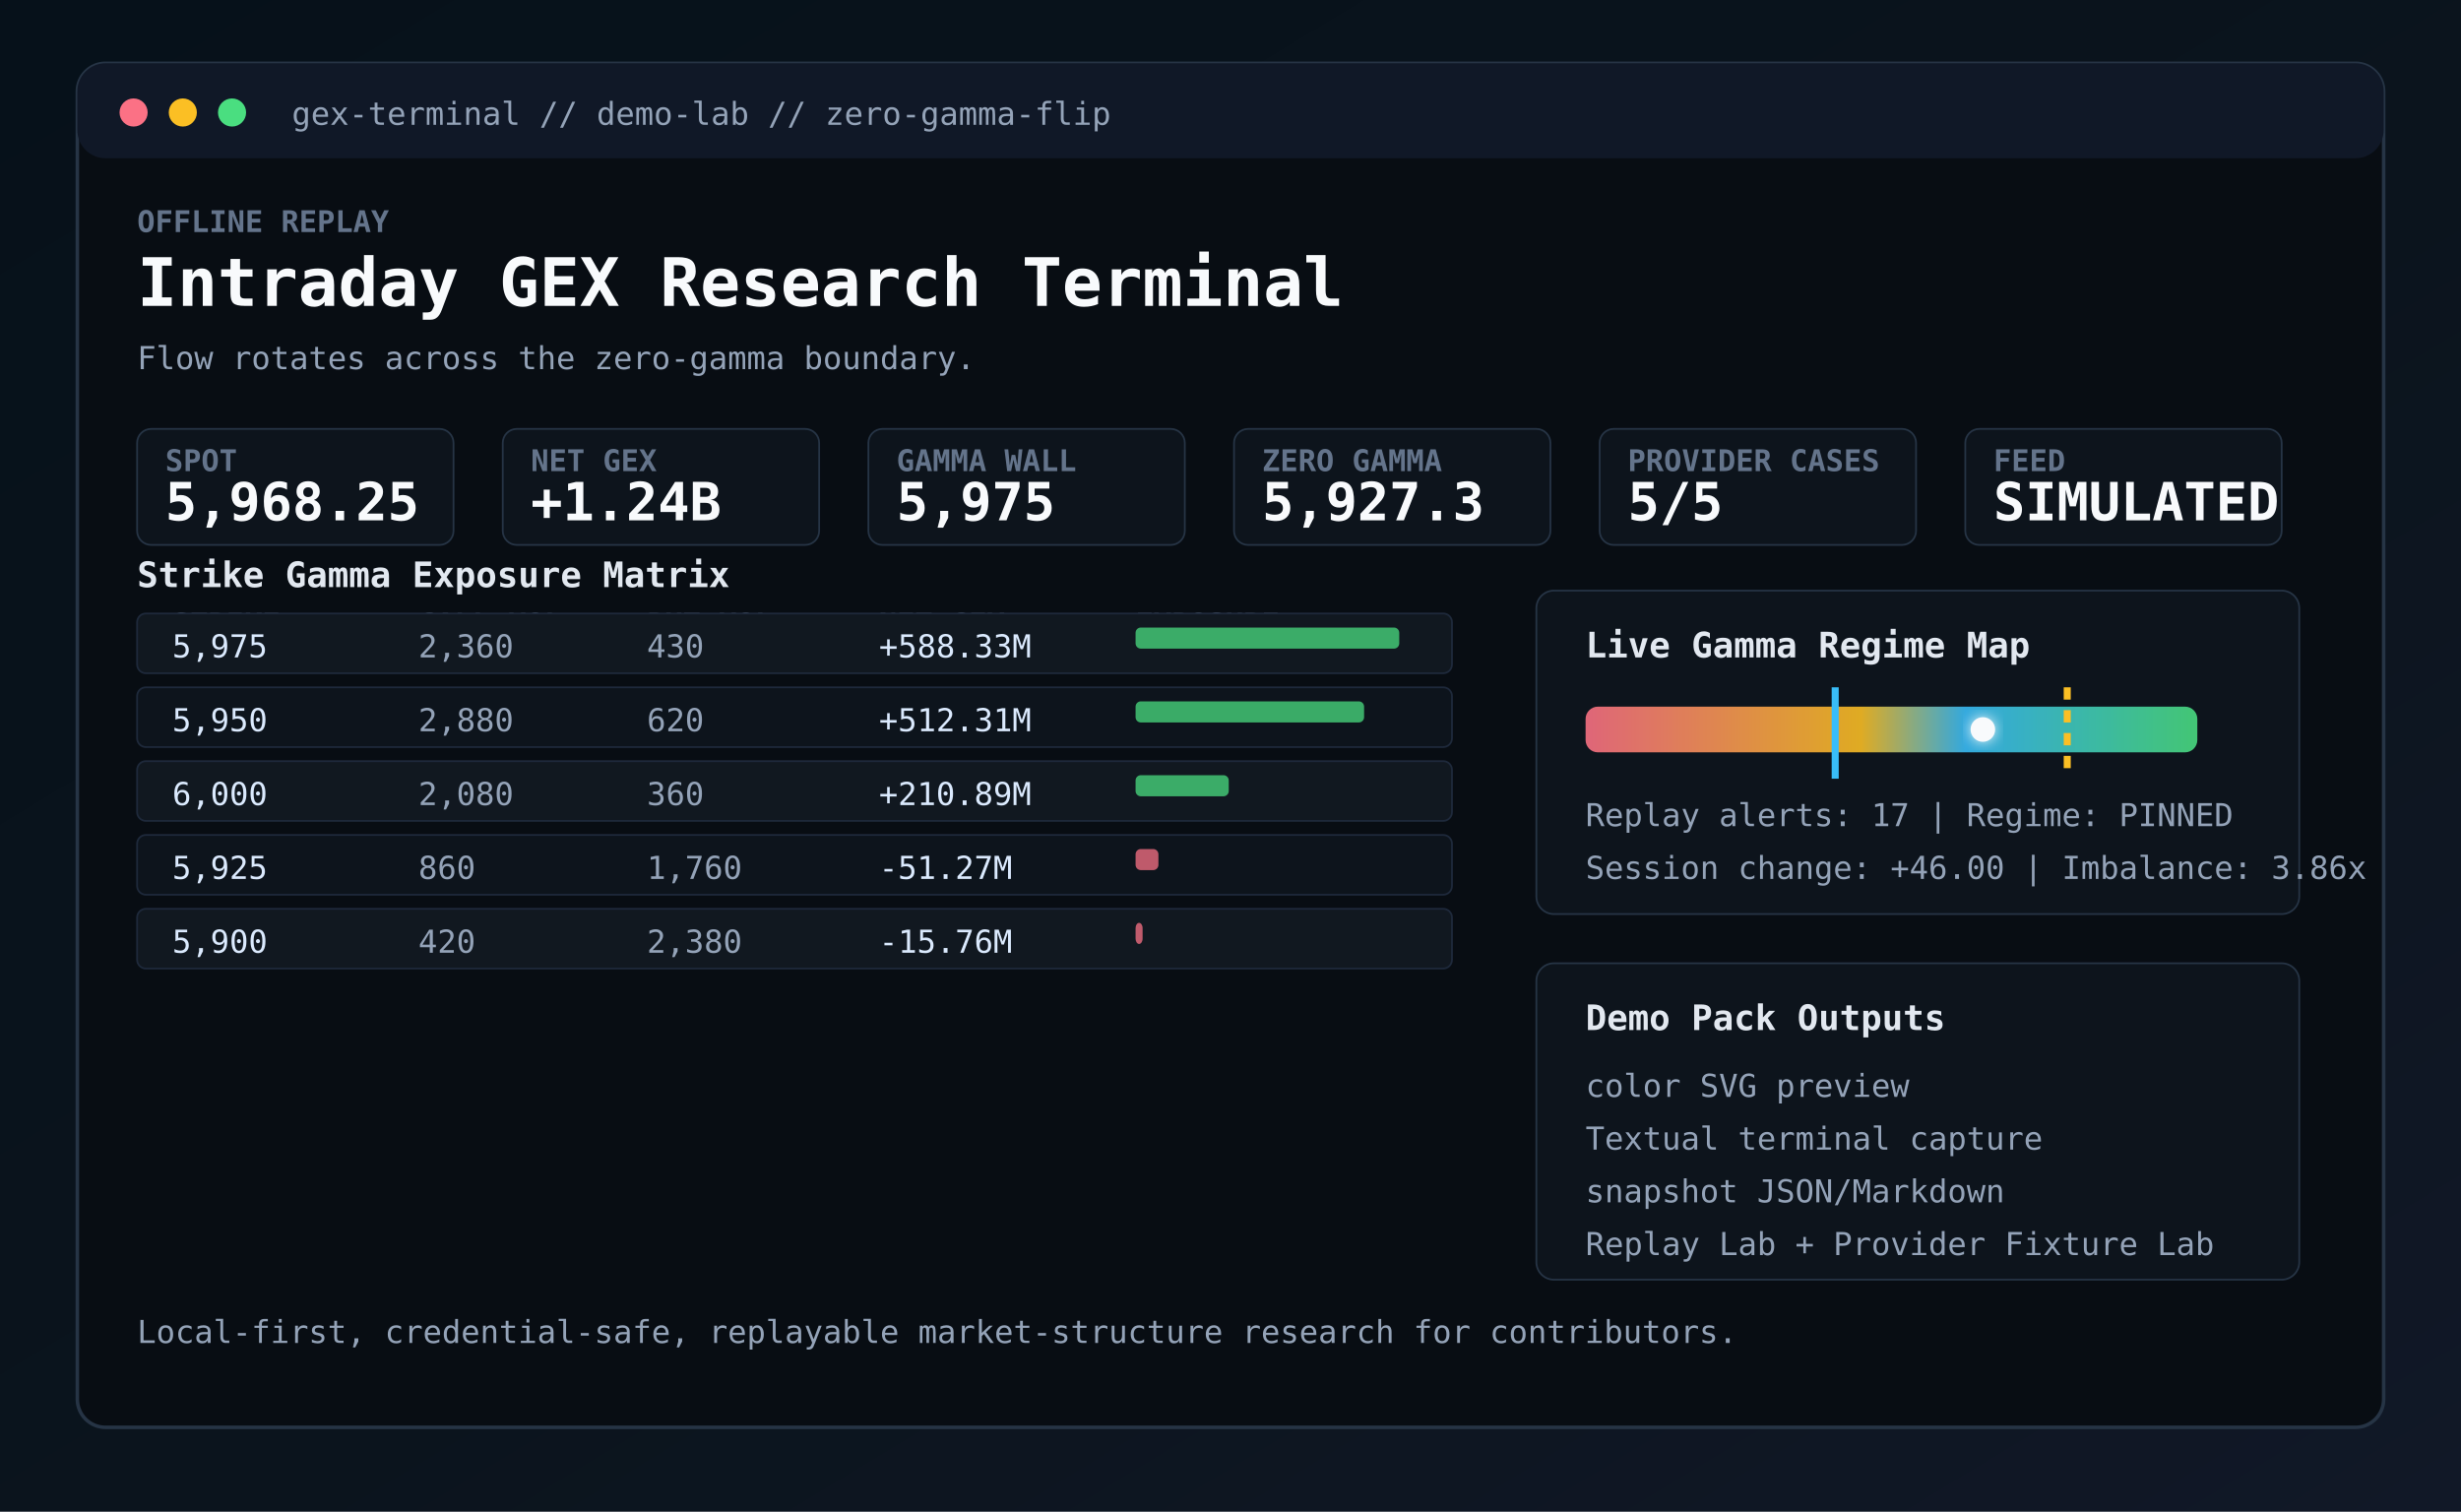
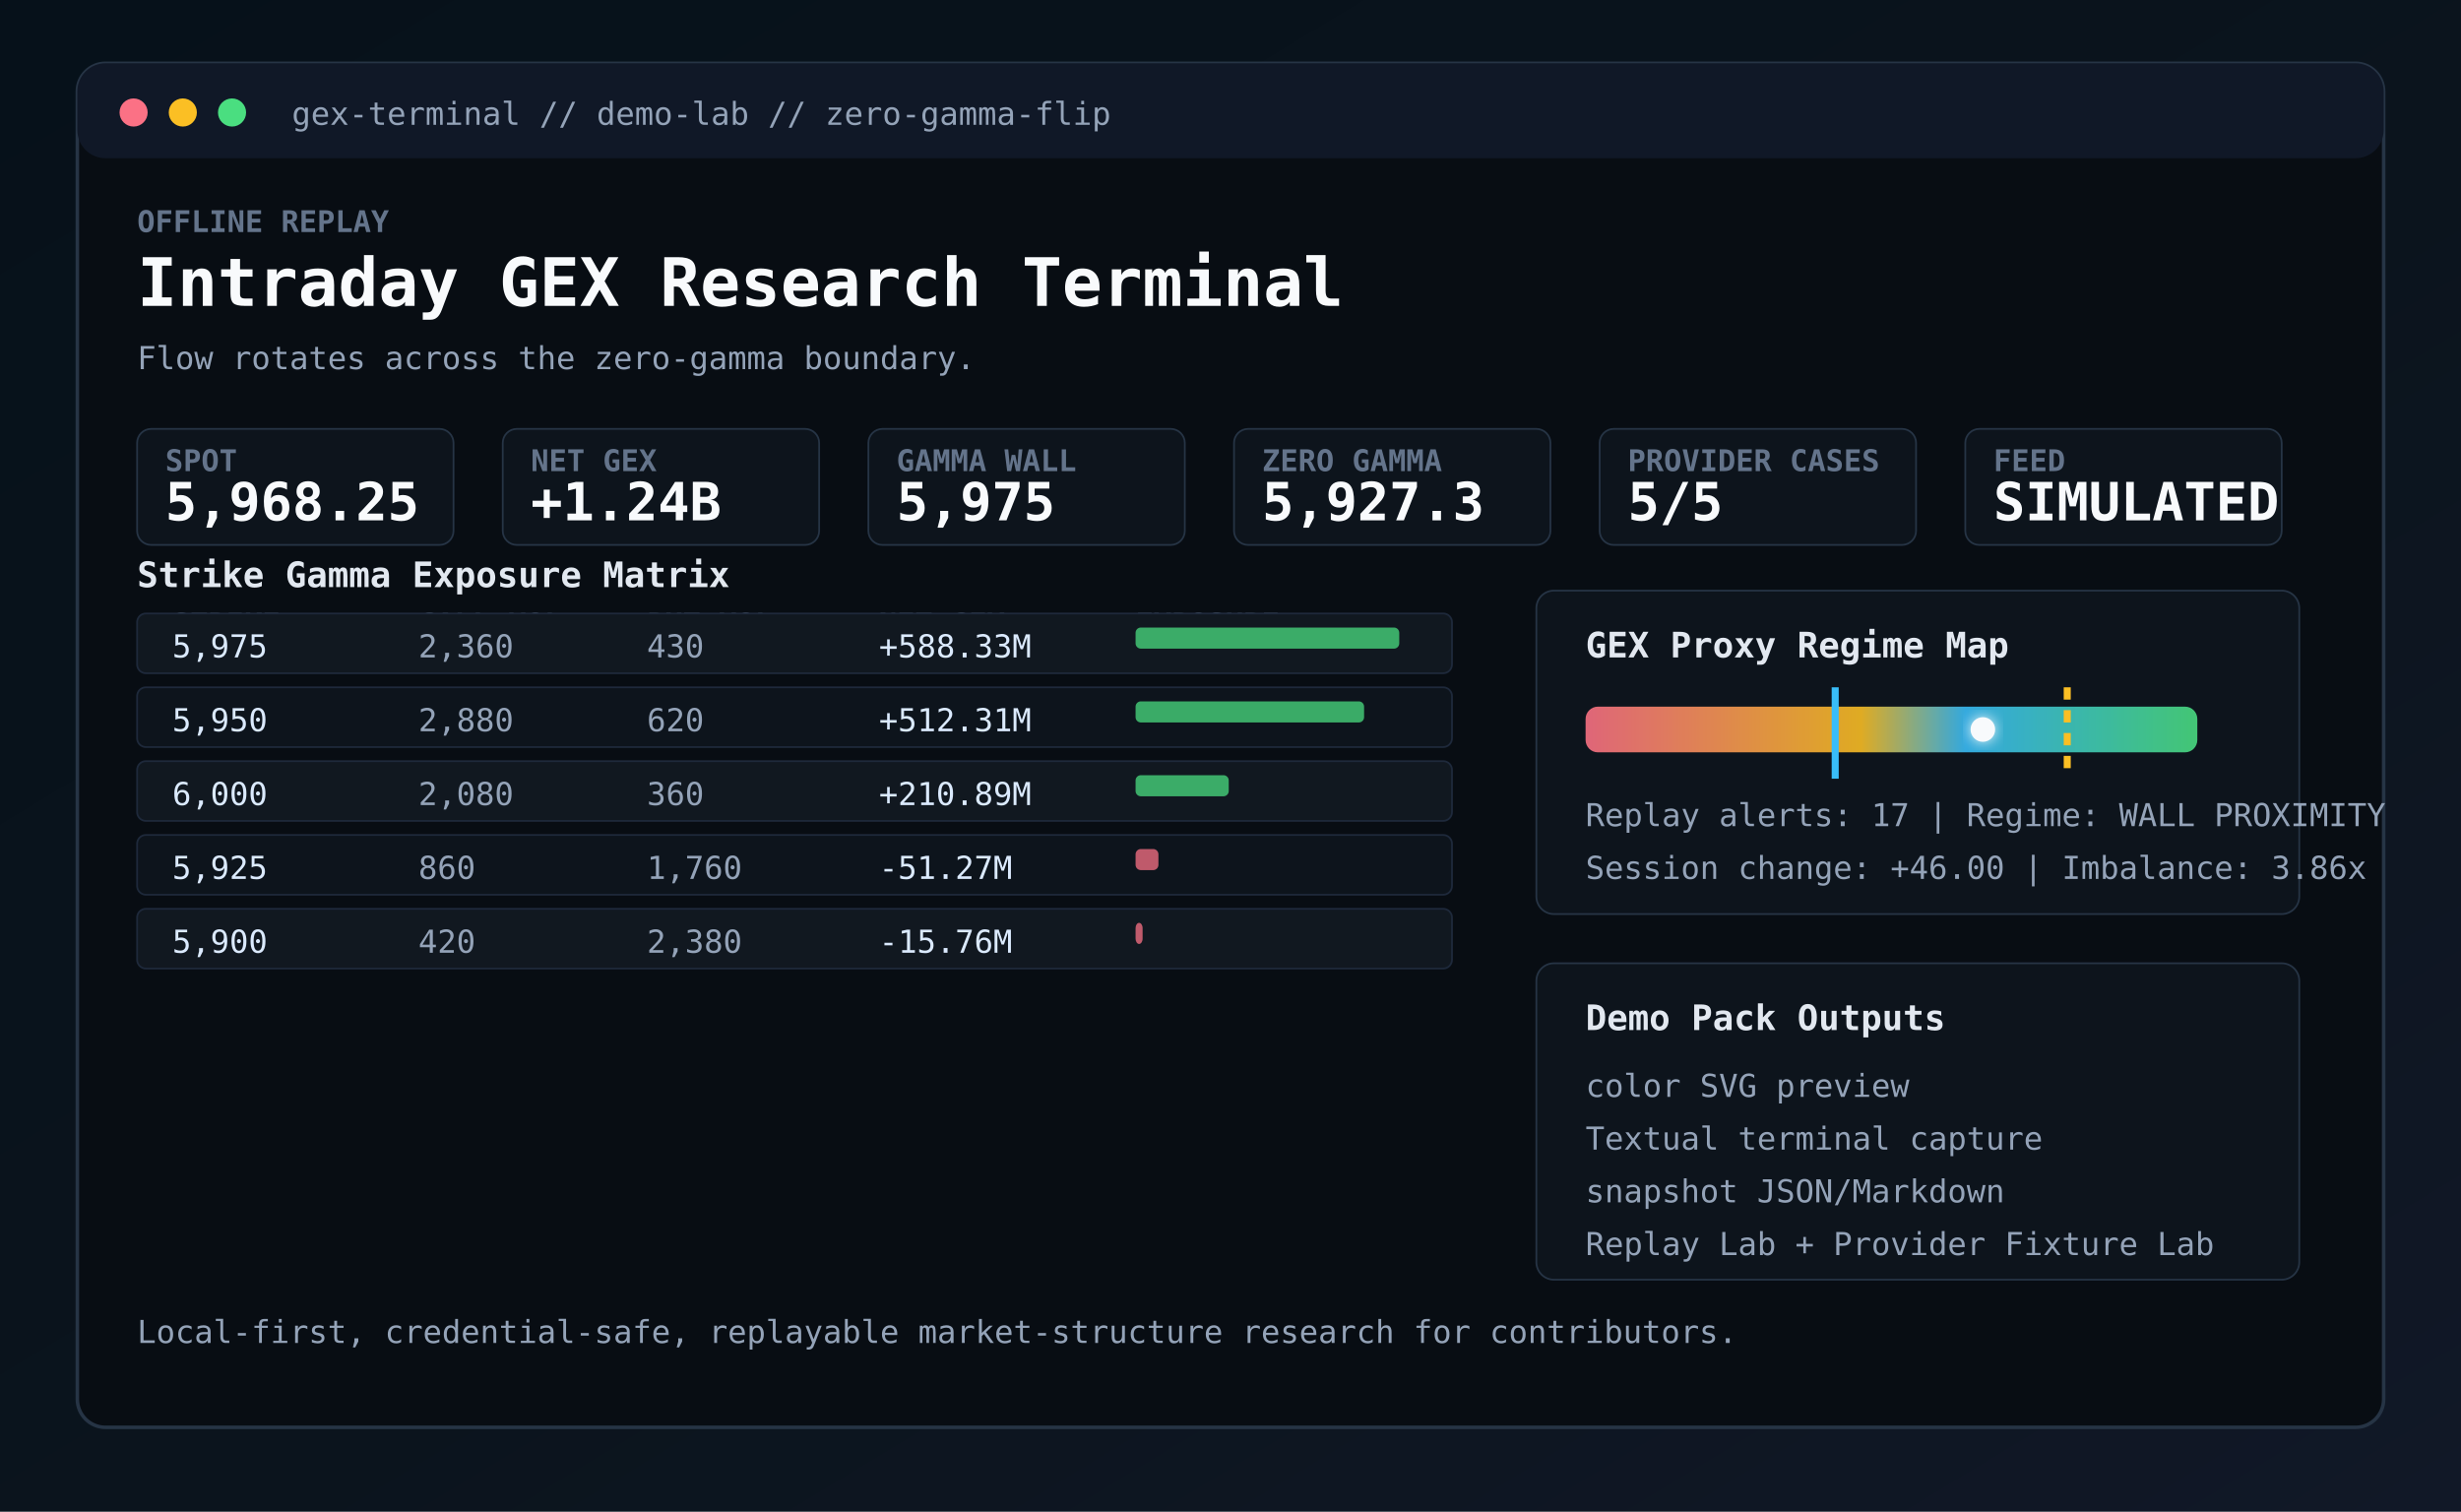
<svg xmlns="http://www.w3.org/2000/svg" width="1400" height="860" viewBox="0 0 1400 860" role="img" aria-labelledby="title desc">
  <defs>
    <linearGradient id="bg" x1="0" x2="1" y1="0" y2="1">
      <stop offset="0" stop-color="#06111a" />
      <stop offset="0.55" stop-color="#0b141d" />
      <stop offset="1" stop-color="#111827" />
    </linearGradient>
    <linearGradient id="lane" x1="0" x2="1">
      <stop offset="0" stop-color="#fb7185" />
      <stop offset="0.45" stop-color="#fbbf24" />
      <stop offset="0.62" stop-color="#38bdf8" />
      <stop offset="1" stop-color="#4ade80" />
    </linearGradient>
    <filter id="glow" x="-30%" y="-30%" width="160%" height="160%">
      <feGaussianBlur stdDeviation="4" result="blur" />
      <feMerge>
        <feMergeNode in="blur" />
        <feMergeNode in="SourceGraphic" />
      </feMerge>
    </filter>
    <style>
      .mono { font-family: "Fira Code", "SFMono-Regular", Consolas, monospace; }
      .small { fill: #94a3b8; font-size: 18px; }
      .label { fill: #64748b; font-size: 17px; font-weight: 700; }
      .value { fill: #f8fafc; font-size: 30px; font-weight: 800; }
      .panel-title { fill: #e2e8f0; font-size: 20px; font-weight: 800; }
      .table { fill: #dbeafe; font-size: 18px; }
      .muted { fill: #94a3b8; }
    </style>
  </defs>
  <rect width="1400" height="860" fill="url(#bg)" />
  <rect x="44" y="36" width="1312" height="776" rx="16" fill="#080d13" stroke="#263445" stroke-width="2" />
  <rect x="44" y="36" width="1312" height="54" rx="16" fill="#101827" />
  <circle cx="76" cy="64" r="8" fill="#fb7185" />
  <circle cx="104" cy="64" r="8" fill="#fbbf24" />
  <circle cx="132" cy="64" r="8" fill="#4ade80" />
  <text x="166" y="71" class="mono small">gex-terminal // demo-lab // zero-gamma-flip</text>
  <text x="78" y="132" class="mono label">OFFLINE REPLAY</text>
  <text x="78" y="174" class="mono" fill="#f8fafc" font-size="38" font-weight="900">Intraday GEX Research Terminal</text>
  <text x="78" y="210" class="mono small">Flow rotates across the zero-gamma boundary.</text>
  <rect x="78" y="244" width="180" height="66" rx="8" fill="#0d141c" stroke="#263445" />
  <text x="94" y="268" class="mono label">SPOT</text>
  <text x="94" y="296" class="mono value" fill="#38bdf8">5,968.25</text>
  <rect x="286" y="244" width="180" height="66" rx="8" fill="#0d141c" stroke="#263445" />
  <text x="302" y="268" class="mono label">NET GEX</text>
  <text x="302" y="296" class="mono value" fill="#4ade80">+1.24B</text>
  <rect x="494" y="244" width="180" height="66" rx="8" fill="#0d141c" stroke="#263445" />
  <text x="510" y="268" class="mono label">GAMMA WALL</text>
  <text x="510" y="296" class="mono value" fill="#fbbf24">5,975</text>
  <rect x="702" y="244" width="180" height="66" rx="8" fill="#0d141c" stroke="#263445" />
  <text x="718" y="268" class="mono label">ZERO GAMMA</text>
  <text x="718" y="296" class="mono value" fill="#38bdf8">5,927.3</text>
  <rect x="910" y="244" width="180" height="66" rx="8" fill="#0d141c" stroke="#263445" />
  <text x="926" y="268" class="mono label">PROVIDER CASES</text>
  <text x="926" y="296" class="mono value" fill="#4ade80">5/5</text>
  <rect x="1118" y="244" width="180" height="66" rx="8" fill="#0d141c" stroke="#263445" />
  <text x="1134" y="268" class="mono label">FEED</text>
  <text x="1134" y="296" class="mono value" fill="#38bdf8">SIMULATED</text>
  <text x="78" y="334" class="mono panel-title">Strike Gamma Exposure Matrix</text>
  <text x="98" y="361" class="mono label">STRIKE</text>
  <text x="238" y="361" class="mono label">CALL VOL</text>
  <text x="368" y="361" class="mono label">PUT VOL</text>
  <text x="500" y="361" class="mono label">NET GEX</text>
  <text x="646" y="361" class="mono label">EXPOSURE</text>
  <rect x="78" y="349" width="748" height="34" rx="5" fill="#111820" stroke="#1e293b" />
  <text x="98" y="374" class="mono table">5,975</text>
  <text x="238" y="374" class="mono table muted">2,360</text>
  <text x="368" y="374" class="mono table muted">430</text>
  <text x="500" y="374" class="mono table" fill="#4ade80">+588.33M</text>
  <rect x="646" y="357" width="150" height="12" rx="3" fill="#4ade80" opacity="0.75" />
  <rect x="78" y="391" width="748" height="34" rx="5" fill="#0d141c" stroke="#1e293b" />
  <text x="98" y="416" class="mono table">5,950</text>
  <text x="238" y="416" class="mono table muted">2,880</text>
  <text x="368" y="416" class="mono table muted">620</text>
  <text x="500" y="416" class="mono table" fill="#4ade80">+512.31M</text>
  <rect x="646" y="399" width="130" height="12" rx="3" fill="#4ade80" opacity="0.75" />
  <rect x="78" y="433" width="748" height="34" rx="5" fill="#111820" stroke="#1e293b" />
  <text x="98" y="458" class="mono table">6,000</text>
  <text x="238" y="458" class="mono table muted">2,080</text>
  <text x="368" y="458" class="mono table muted">360</text>
  <text x="500" y="458" class="mono table" fill="#4ade80">+210.89M</text>
  <rect x="646" y="441" width="53" height="12" rx="3" fill="#4ade80" opacity="0.75" />
  <rect x="78" y="475" width="748" height="34" rx="5" fill="#0d141c" stroke="#1e293b" />
  <text x="98" y="500" class="mono table">5,925</text>
  <text x="238" y="500" class="mono table muted">860</text>
  <text x="368" y="500" class="mono table muted">1,760</text>
  <text x="500" y="500" class="mono table" fill="#fb7185">-51.27M</text>
  <rect x="646" y="483" width="13" height="12" rx="3" fill="#fb7185" opacity="0.75" />
  <rect x="78" y="517" width="748" height="34" rx="5" fill="#111820" stroke="#1e293b" />
  <text x="98" y="542" class="mono table">5,900</text>
  <text x="238" y="542" class="mono table muted">420</text>
  <text x="368" y="542" class="mono table muted">2,380</text>
  <text x="500" y="542" class="mono table" fill="#fb7185">-15.76M</text>
  <rect x="646" y="525" width="4" height="12" rx="3" fill="#fb7185" opacity="0.75" />
  <rect x="874" y="336" width="434" height="184" rx="10" fill="#0d141c" stroke="#263445" />
-   <text x="902" y="374" class="mono panel-title">Live Gamma Regime Map</text>
+   <text x="902" y="374" class="mono panel-title">GEX Proxy Regime Map</text>
  <rect x="902" y="402" width="348" height="26" rx="7" fill="url(#lane)" opacity="0.88" />
  <line x1="1044" y1="391" x2="1044" y2="443" stroke="#38bdf8" stroke-width="4" />
  <line x1="1176" y1="391" x2="1176" y2="443" stroke="#fbbf24" stroke-width="4" stroke-dasharray="7 6" />
  <circle cx="1128" cy="415" r="7" fill="#f8fafc" filter="url(#glow)" />
-   <text x="902" y="470" class="mono small">Replay alerts: 17  |  Regime: PINNED</text>
+   <text x="902" y="470" class="mono small">Replay alerts: 17  |  Regime: WALL PROXIMITY</text>
  <text x="902" y="500" class="mono small">Session change: +46.00  |  Imbalance: 3.86x</text>
  <rect x="874" y="548" width="434" height="180" rx="10" fill="#0d141c" stroke="#263445" />
  <text x="902" y="586" class="mono panel-title">Demo Pack Outputs</text>
  <text x="902" y="624" class="mono small">color SVG preview</text>
  <text x="902" y="654" class="mono small">Textual terminal capture</text>
  <text x="902" y="684" class="mono small">snapshot JSON/Markdown</text>
  <text x="902" y="714" class="mono small">Replay Lab + Provider Fixture Lab</text>
  <text x="78" y="764" class="mono small">Local-first, credential-safe, replayable market-structure research for contributors.</text>
</svg>
